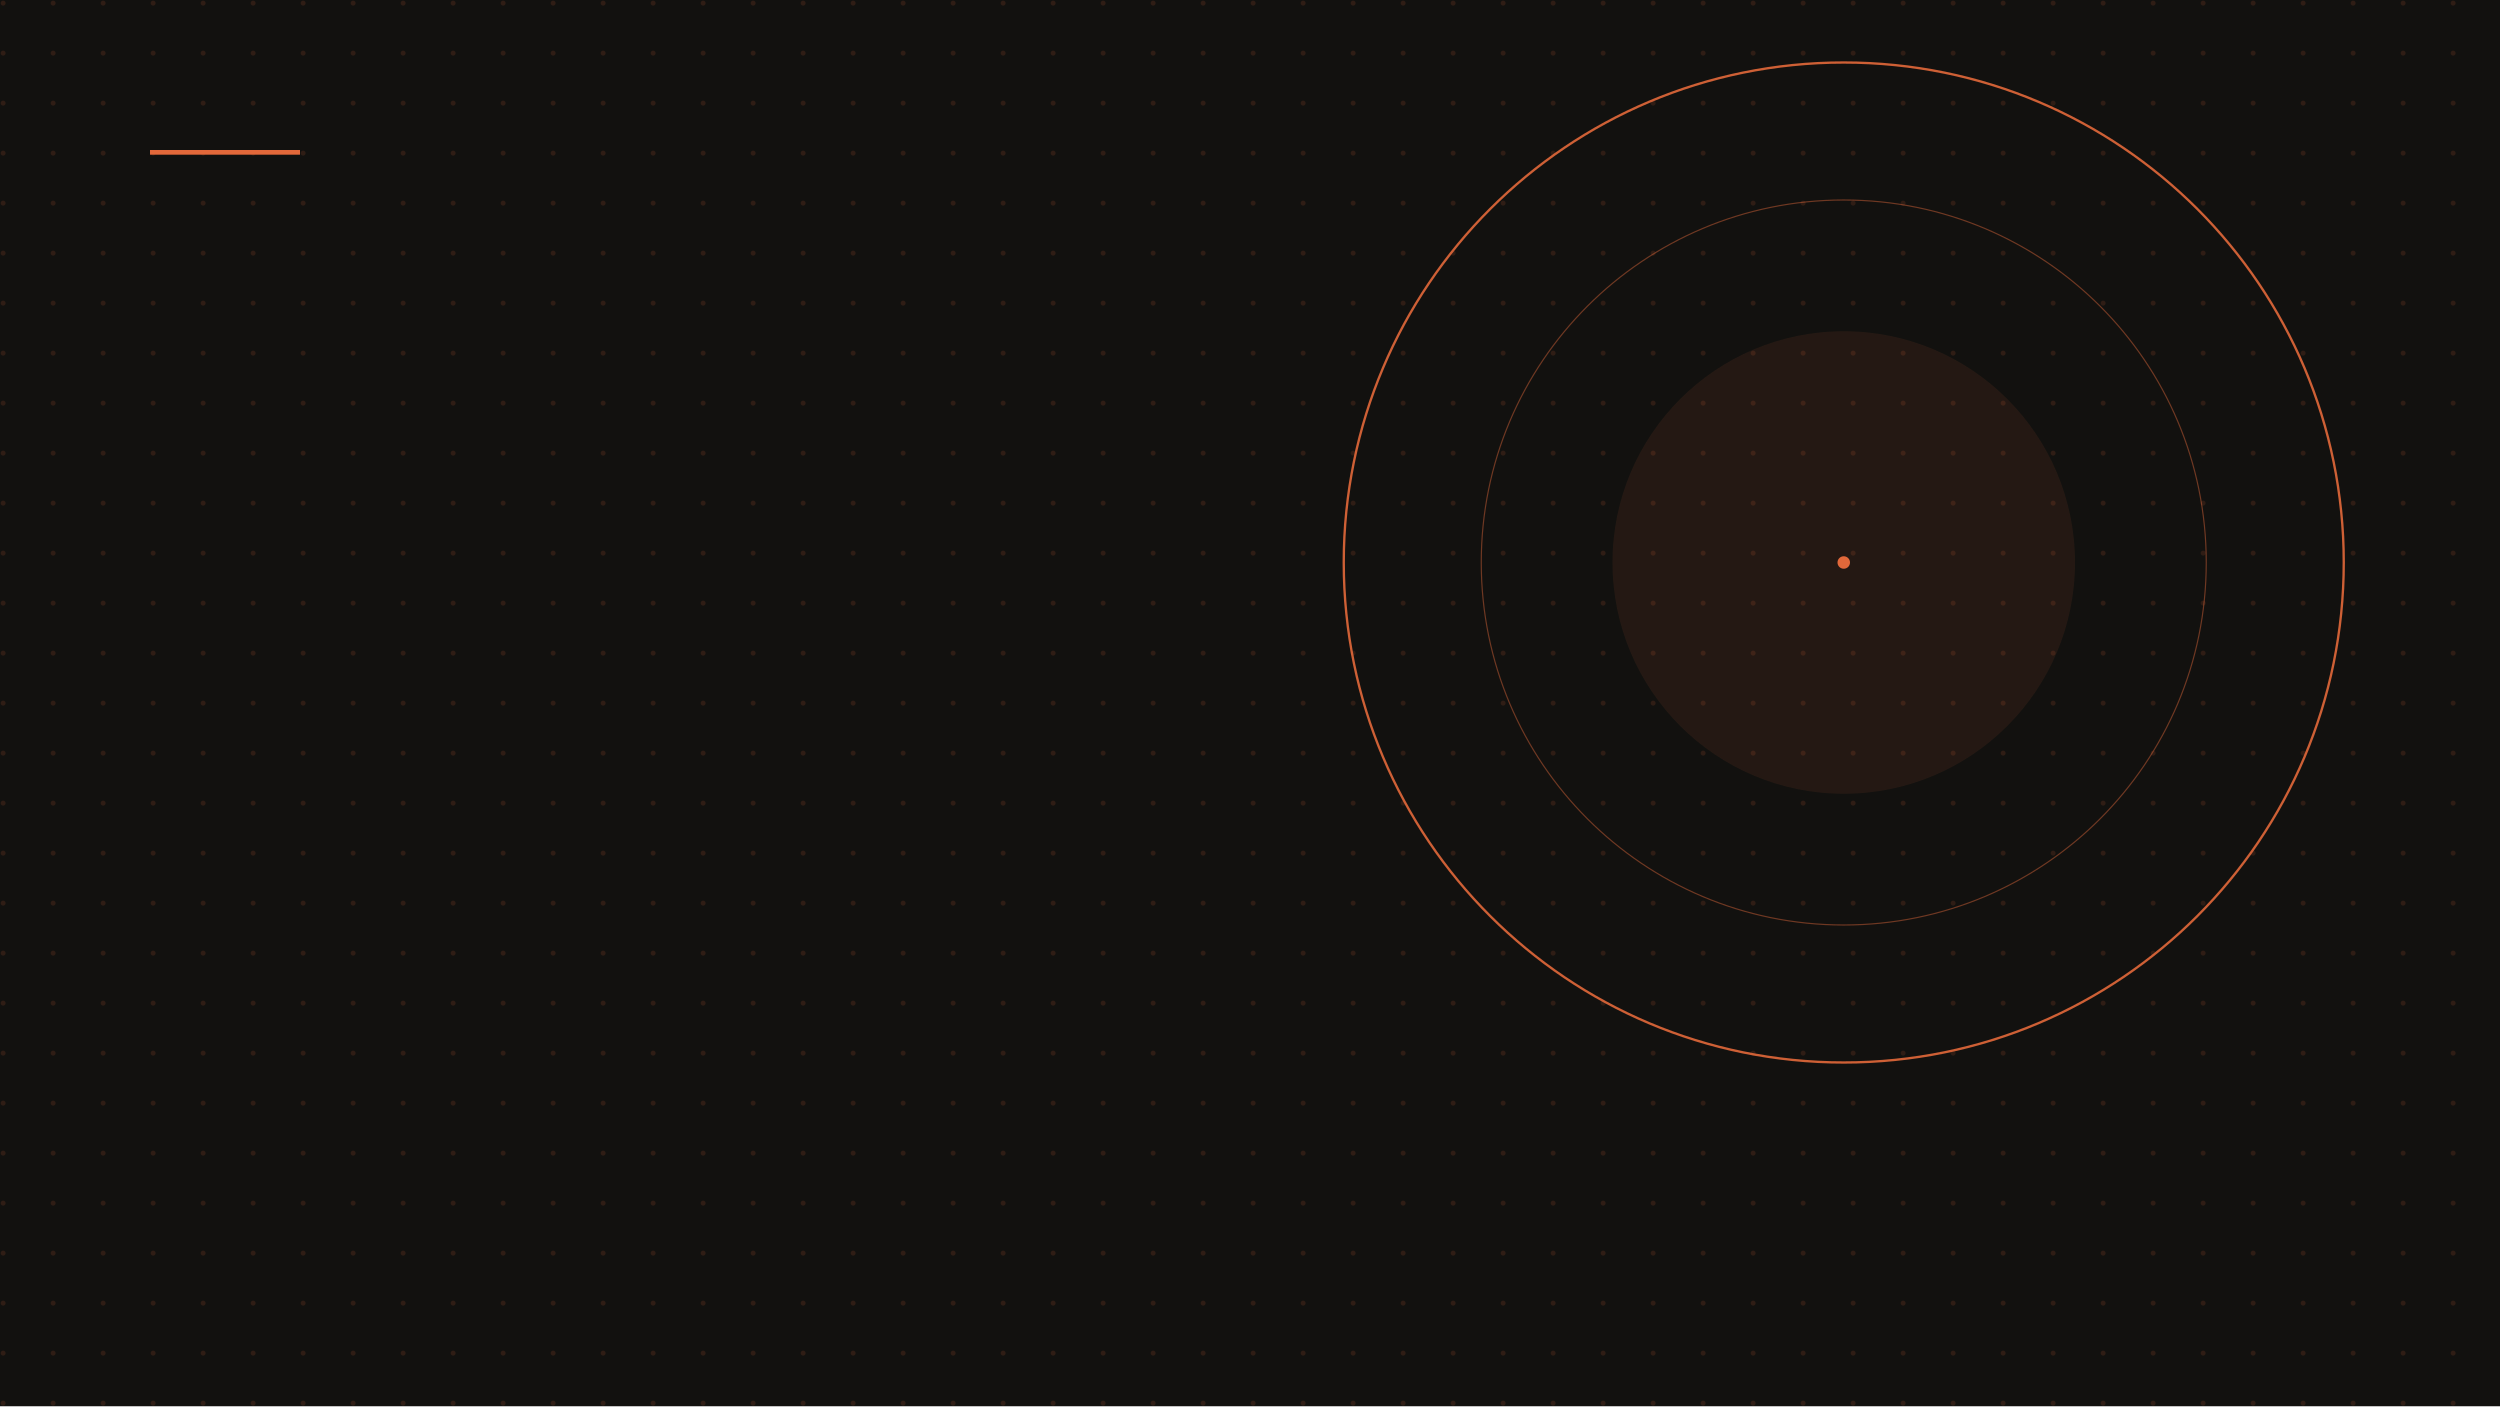
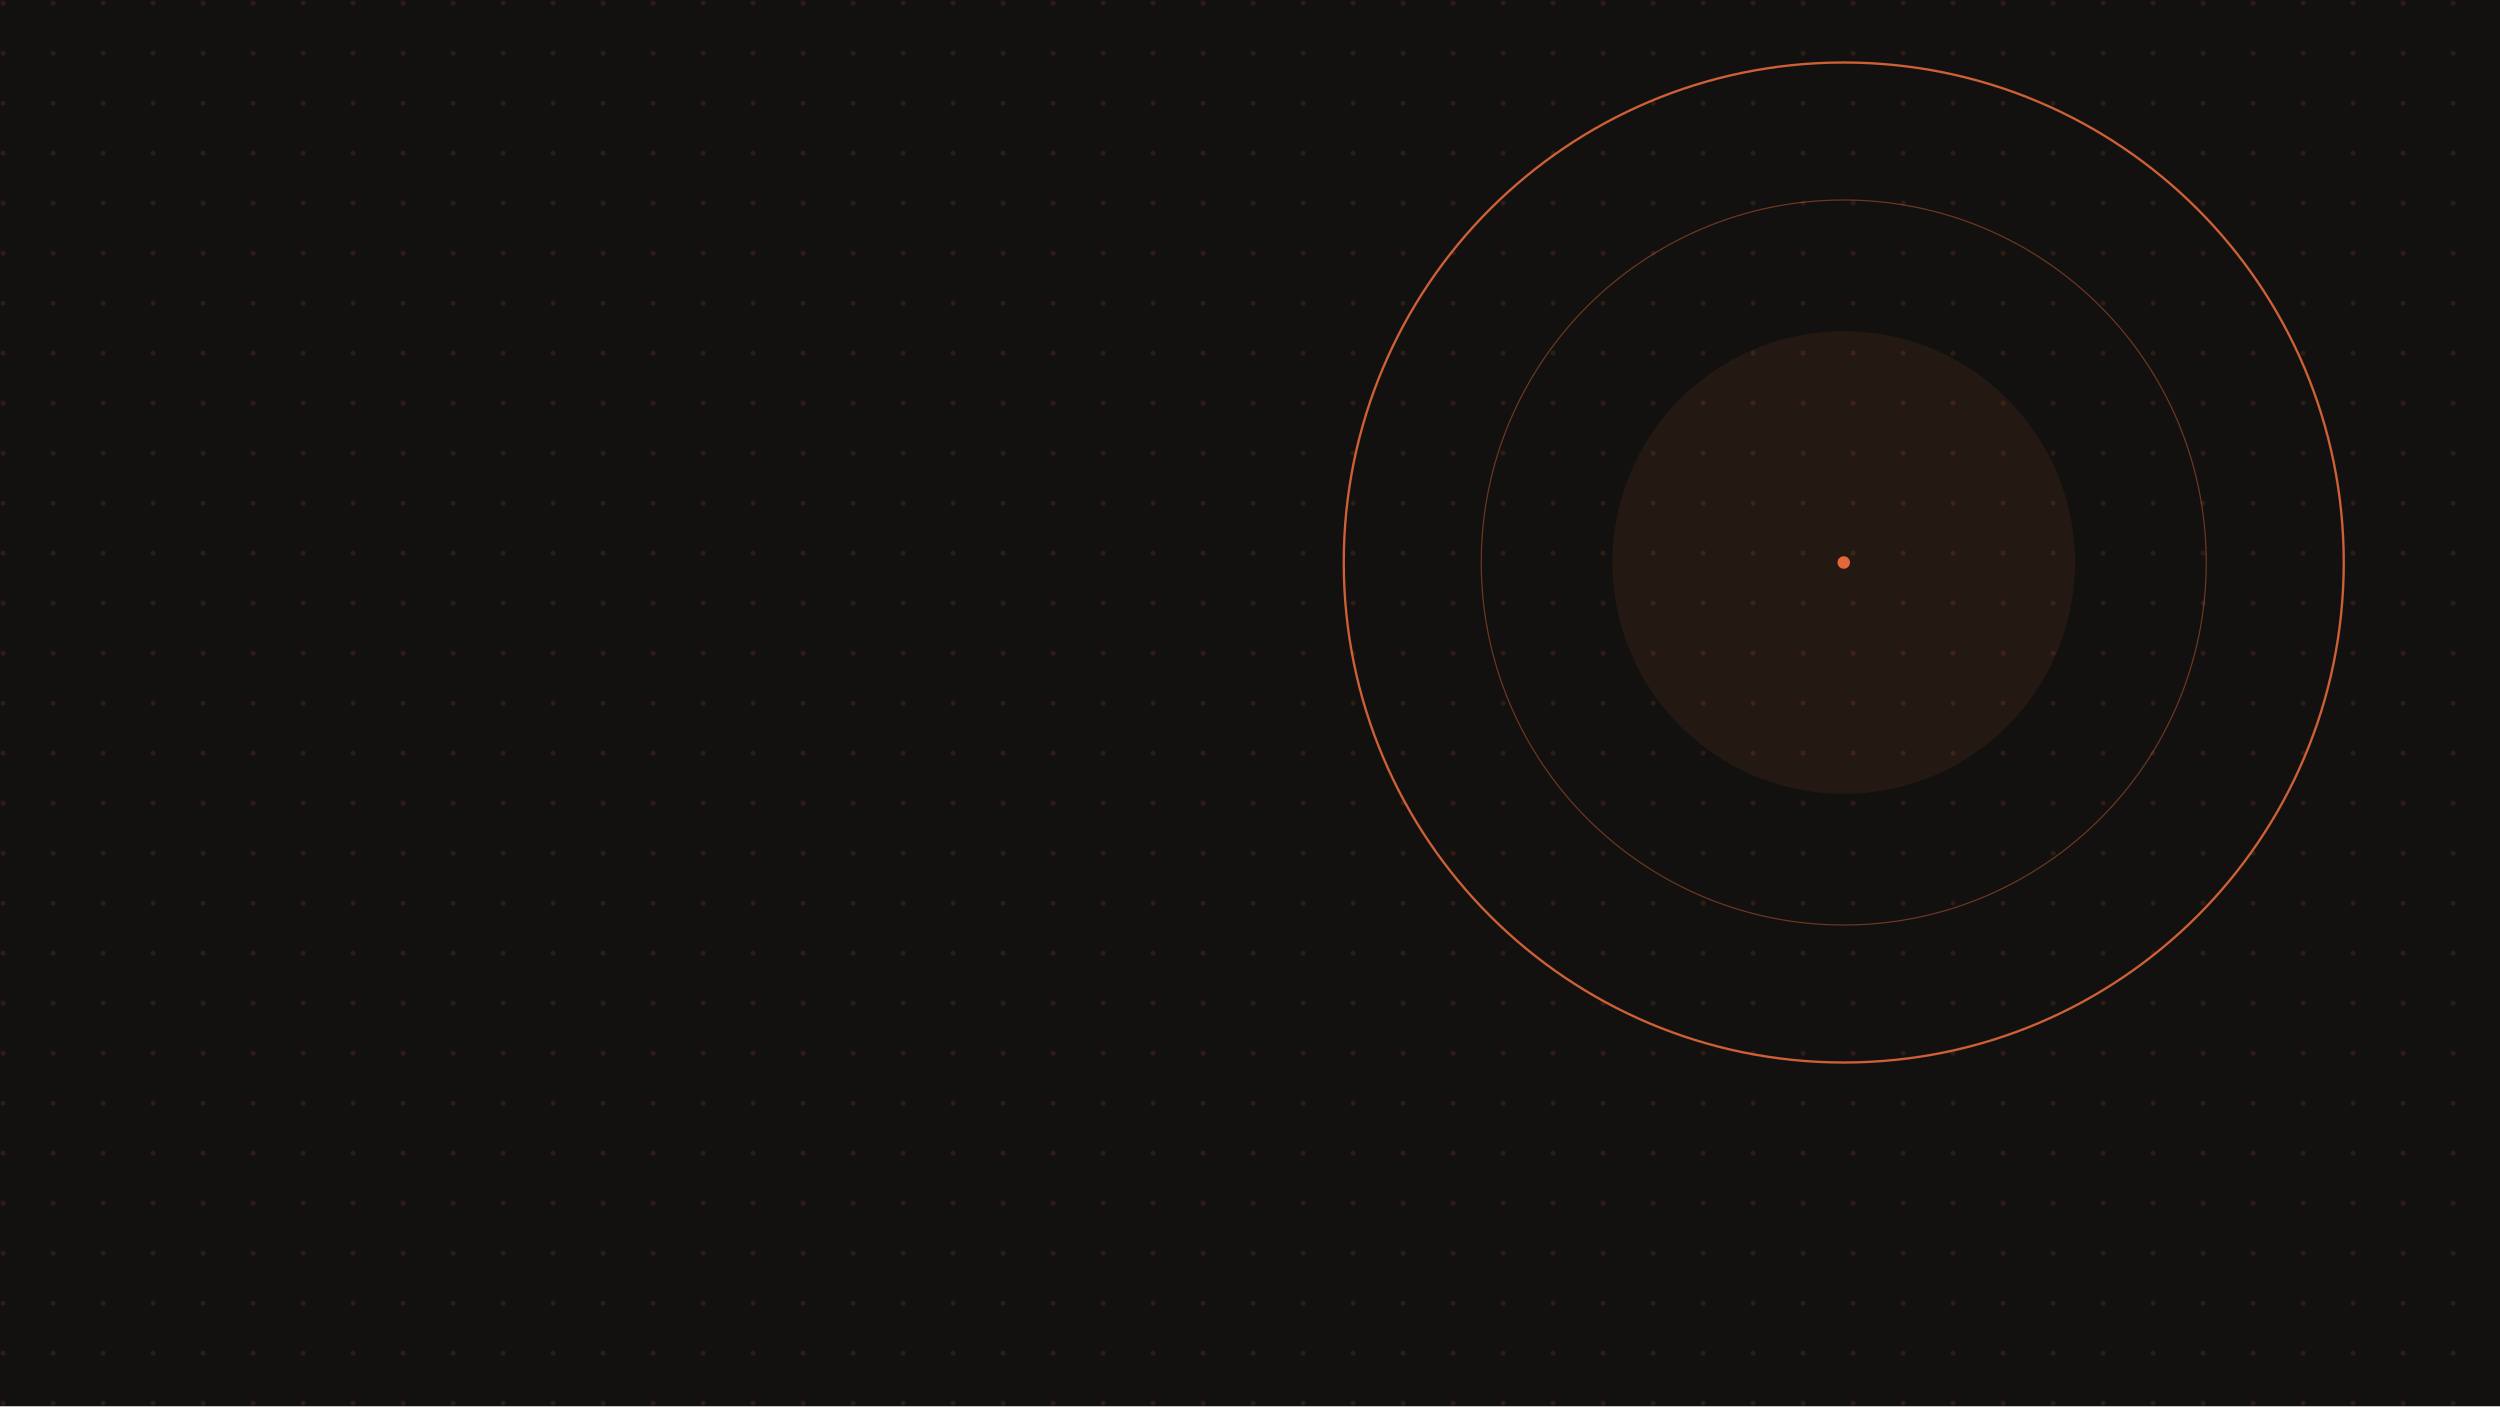
<svg xmlns="http://www.w3.org/2000/svg" width="1600" height="900" viewBox="0 0 1600 900">
  <defs>
    <pattern id="dots" width="32" height="32" patternUnits="userSpaceOnUse">
      <circle cx="2" cy="2" r="1.6" fill="#e2683a" opacity="0.14" />
    </pattern>
    <clipPath id="frame">
      <rect width="1600" height="900" />
    </clipPath>
  </defs>
  <rect width="1600" height="900" fill="#12110f" />
  <rect width="1600" height="900" fill="url(#dots)" />
  <g clip-path="url(#frame)">
    <circle cx="1180" cy="360" r="320" fill="none" stroke="#e2683a" stroke-width="1.5" opacity="0.9" />
    <circle cx="1180" cy="360" r="232" fill="none" stroke="#e2683a" stroke-width="0.75" opacity="0.45" />
    <circle cx="1180" cy="360" r="148" fill="#e2683a" opacity="0.09" />
    <circle cx="1180" cy="360" r="4" fill="#e2683a" />
  </g>
-   <rect x="96" y="96" width="96" height="3" fill="#e2683a" />
</svg>
